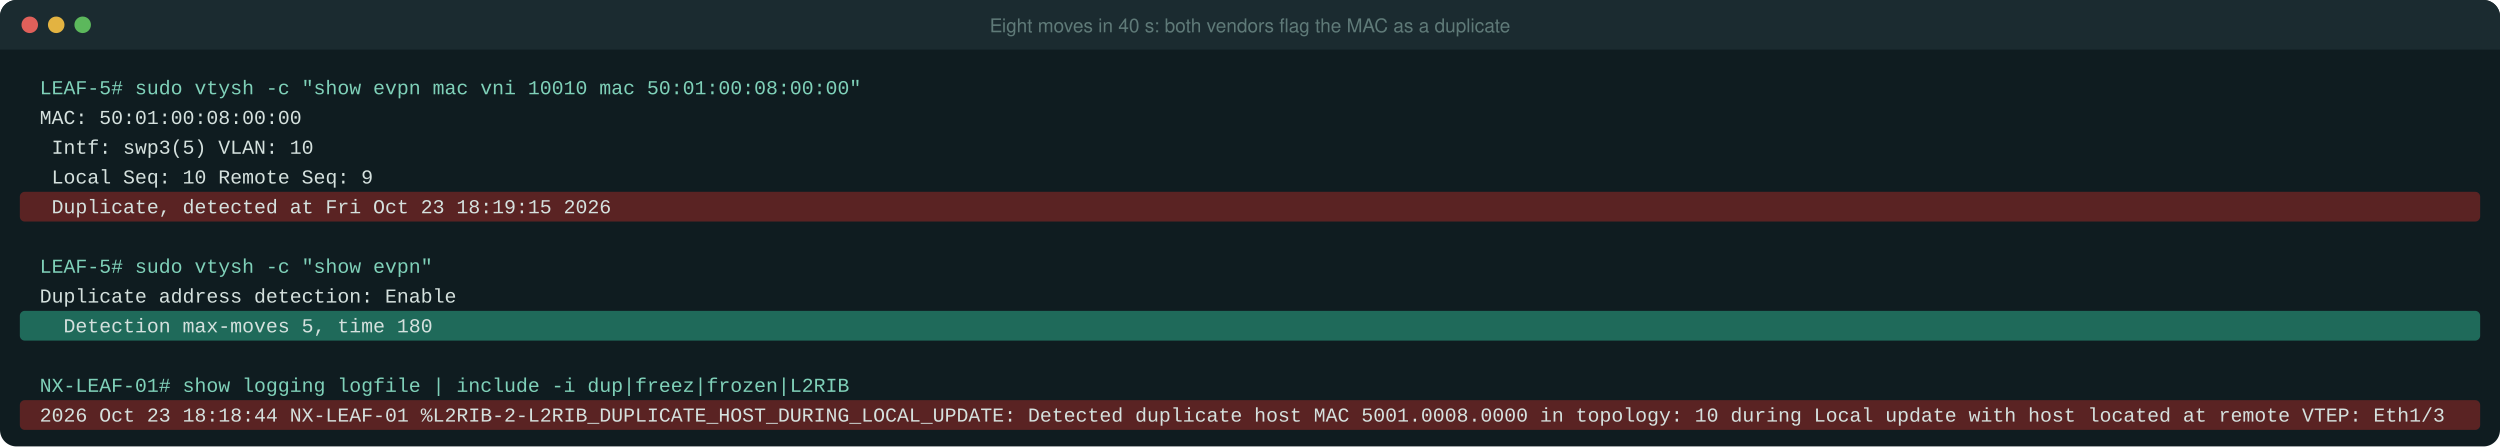
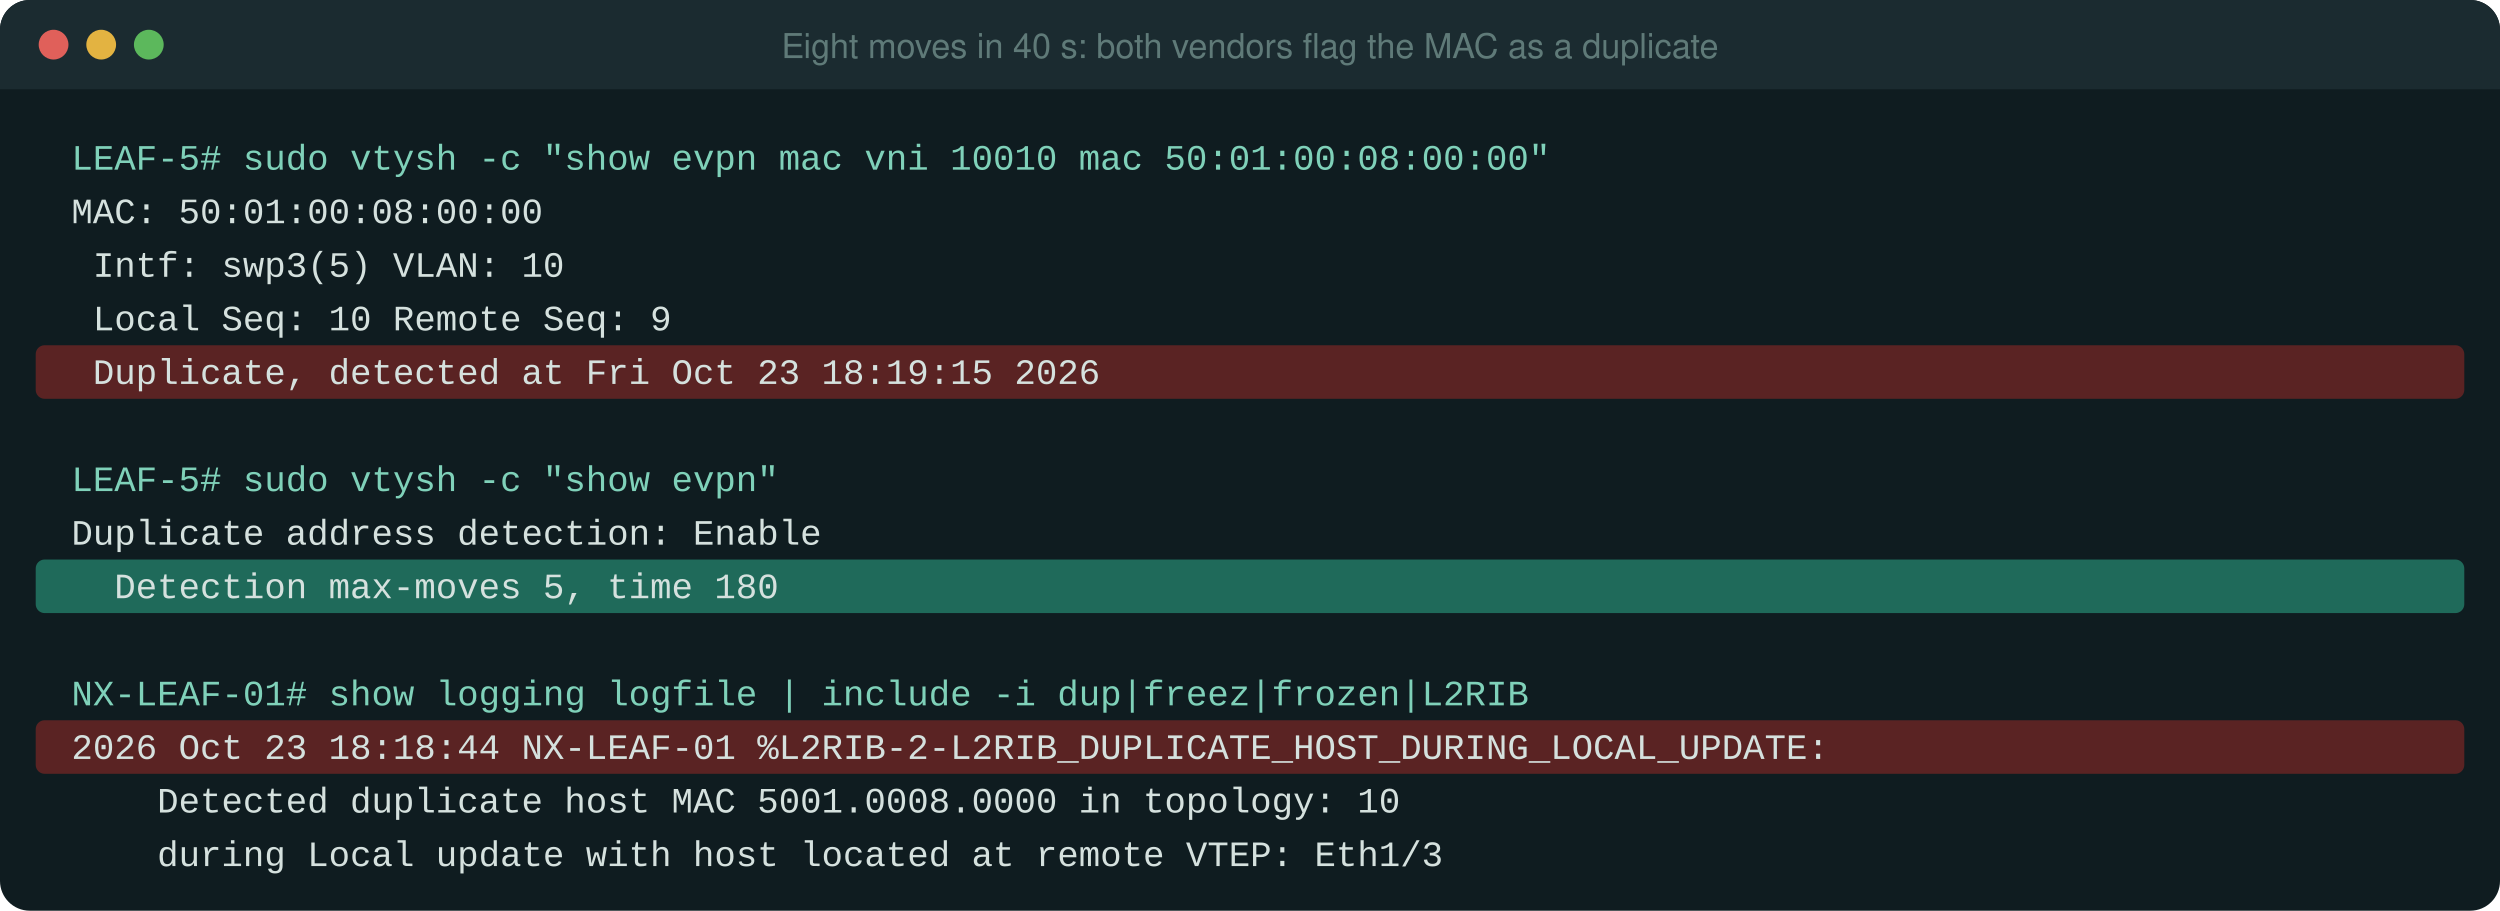
- <svg xmlns="http://www.w3.org/2000/svg" width="1512" height="270" viewBox="0 0 1512 270">
-   <rect width="1512" height="270" rx="10" fill="#0f1c20" />
-   <path d="M0 10a10 10 0 0 1 10-10h1492a10 10 0 0 1 10 10v20h-1512z" fill="#1b2b30" />
+ <svg xmlns="http://www.w3.org/2000/svg" width="840" height="306" viewBox="0 0 840 306">
+   <rect width="840" height="306" rx="10" fill="#0f1c20" />
+   <path d="M0 10a10 10 0 0 1 10-10h820a10 10 0 0 1 10 10v20h-840z" fill="#1b2b30" />
  <circle cx="18" cy="15" r="5" fill="#e0605a" />
  <circle cx="34" cy="15" r="5" fill="#e3b341" />
  <circle cx="50" cy="15" r="5" fill="#5cb85c" />
-   <text x="756.0" y="19.5" font-family="Poppins, Helvetica, Arial, sans-serif" font-size="11.5" fill="#5f7a78" text-anchor="middle">Eight moves in 40 s: both vendors flag the MAC as a duplicate</text>
+   <text x="420.0" y="19.5" font-family="Poppins, Helvetica, Arial, sans-serif" font-size="11.5" fill="#5f7a78" text-anchor="middle">Eight moves in 40 s: both vendors flag the MAC as a duplicate</text>
  <text x="24" y="57" font-family="JetBrains Mono, SFMono-Regular, Menlo, Consolas, 'Liberation Mono', monospace" font-size="12" fill="#7fd1b9" xml:space="preserve">LEAF-5# sudo vtysh -c "show evpn mac vni 10010 mac 50:01:00:08:00:00"</text>
  <text x="24" y="75" font-family="JetBrains Mono, SFMono-Regular, Menlo, Consolas, 'Liberation Mono', monospace" font-size="12" fill="#d5e1de" xml:space="preserve">MAC: 50:01:00:08:00:00</text>
  <text x="24" y="93" font-family="JetBrains Mono, SFMono-Regular, Menlo, Consolas, 'Liberation Mono', monospace" font-size="12" fill="#d5e1de" xml:space="preserve"> Intf: swp3(5) VLAN: 10</text>
  <text x="24" y="111" font-family="JetBrains Mono, SFMono-Regular, Menlo, Consolas, 'Liberation Mono', monospace" font-size="12" fill="#d5e1de" xml:space="preserve"> Local Seq: 10 Remote Seq: 9</text>
-   <rect x="12" y="116" width="1488" height="18" rx="3" fill="#5a2323" />
+   <rect x="12" y="116" width="816" height="18" rx="3" fill="#5a2323" />
  <text x="24" y="129" font-family="JetBrains Mono, SFMono-Regular, Menlo, Consolas, 'Liberation Mono', monospace" font-size="12" fill="#d5e1de" xml:space="preserve"> Duplicate, detected at Fri Oct 23 18:19:15 2026</text>
  <text x="24" y="147" font-family="JetBrains Mono, SFMono-Regular, Menlo, Consolas, 'Liberation Mono', monospace" font-size="12" fill="#d5e1de" xml:space="preserve" />
  <text x="24" y="165" font-family="JetBrains Mono, SFMono-Regular, Menlo, Consolas, 'Liberation Mono', monospace" font-size="12" fill="#7fd1b9" xml:space="preserve">LEAF-5# sudo vtysh -c "show evpn"</text>
  <text x="24" y="183" font-family="JetBrains Mono, SFMono-Regular, Menlo, Consolas, 'Liberation Mono', monospace" font-size="12" fill="#d5e1de" xml:space="preserve">Duplicate address detection: Enable</text>
-   <rect x="12" y="188" width="1488" height="18" rx="3" fill="#1f6a5a" />
+   <rect x="12" y="188" width="816" height="18" rx="3" fill="#1f6a5a" />
  <text x="24" y="201" font-family="JetBrains Mono, SFMono-Regular, Menlo, Consolas, 'Liberation Mono', monospace" font-size="12" fill="#d5e1de" xml:space="preserve">  Detection max-moves 5, time 180</text>
  <text x="24" y="219" font-family="JetBrains Mono, SFMono-Regular, Menlo, Consolas, 'Liberation Mono', monospace" font-size="12" fill="#d5e1de" xml:space="preserve" />
  <text x="24" y="237" font-family="JetBrains Mono, SFMono-Regular, Menlo, Consolas, 'Liberation Mono', monospace" font-size="12" fill="#7fd1b9" xml:space="preserve">NX-LEAF-01# show logging logfile | include -i dup|freez|frozen|L2RIB</text>
-   <rect x="12" y="242" width="1488" height="18" rx="3" fill="#5a2323" />
-   <text x="24" y="255" font-family="JetBrains Mono, SFMono-Regular, Menlo, Consolas, 'Liberation Mono', monospace" font-size="12" fill="#d5e1de" xml:space="preserve">2026 Oct 23 18:18:44 NX-LEAF-01 %L2RIB-2-L2RIB_DUPLICATE_HOST_DURING_LOCAL_UPDATE: Detected duplicate host MAC 5001.0008.0000 in topology: 10 during Local update with host located at remote VTEP: Eth1/3</text>
+   <rect x="12" y="242" width="816" height="18" rx="3" fill="#5a2323" />
+   <text x="24" y="255" font-family="JetBrains Mono, SFMono-Regular, Menlo, Consolas, 'Liberation Mono', monospace" font-size="12" fill="#d5e1de" xml:space="preserve">2026 Oct 23 18:18:44 NX-LEAF-01 %L2RIB-2-L2RIB_DUPLICATE_HOST_DURING_LOCAL_UPDATE:</text>
+   <text x="24" y="273" font-family="JetBrains Mono, SFMono-Regular, Menlo, Consolas, 'Liberation Mono', monospace" font-size="12" fill="#d5e1de" xml:space="preserve">    Detected duplicate host MAC 5001.0008.0000 in topology: 10</text>
+   <text x="24" y="291" font-family="JetBrains Mono, SFMono-Regular, Menlo, Consolas, 'Liberation Mono', monospace" font-size="12" fill="#d5e1de" xml:space="preserve">    during Local update with host located at remote VTEP: Eth1/3</text>
</svg>
